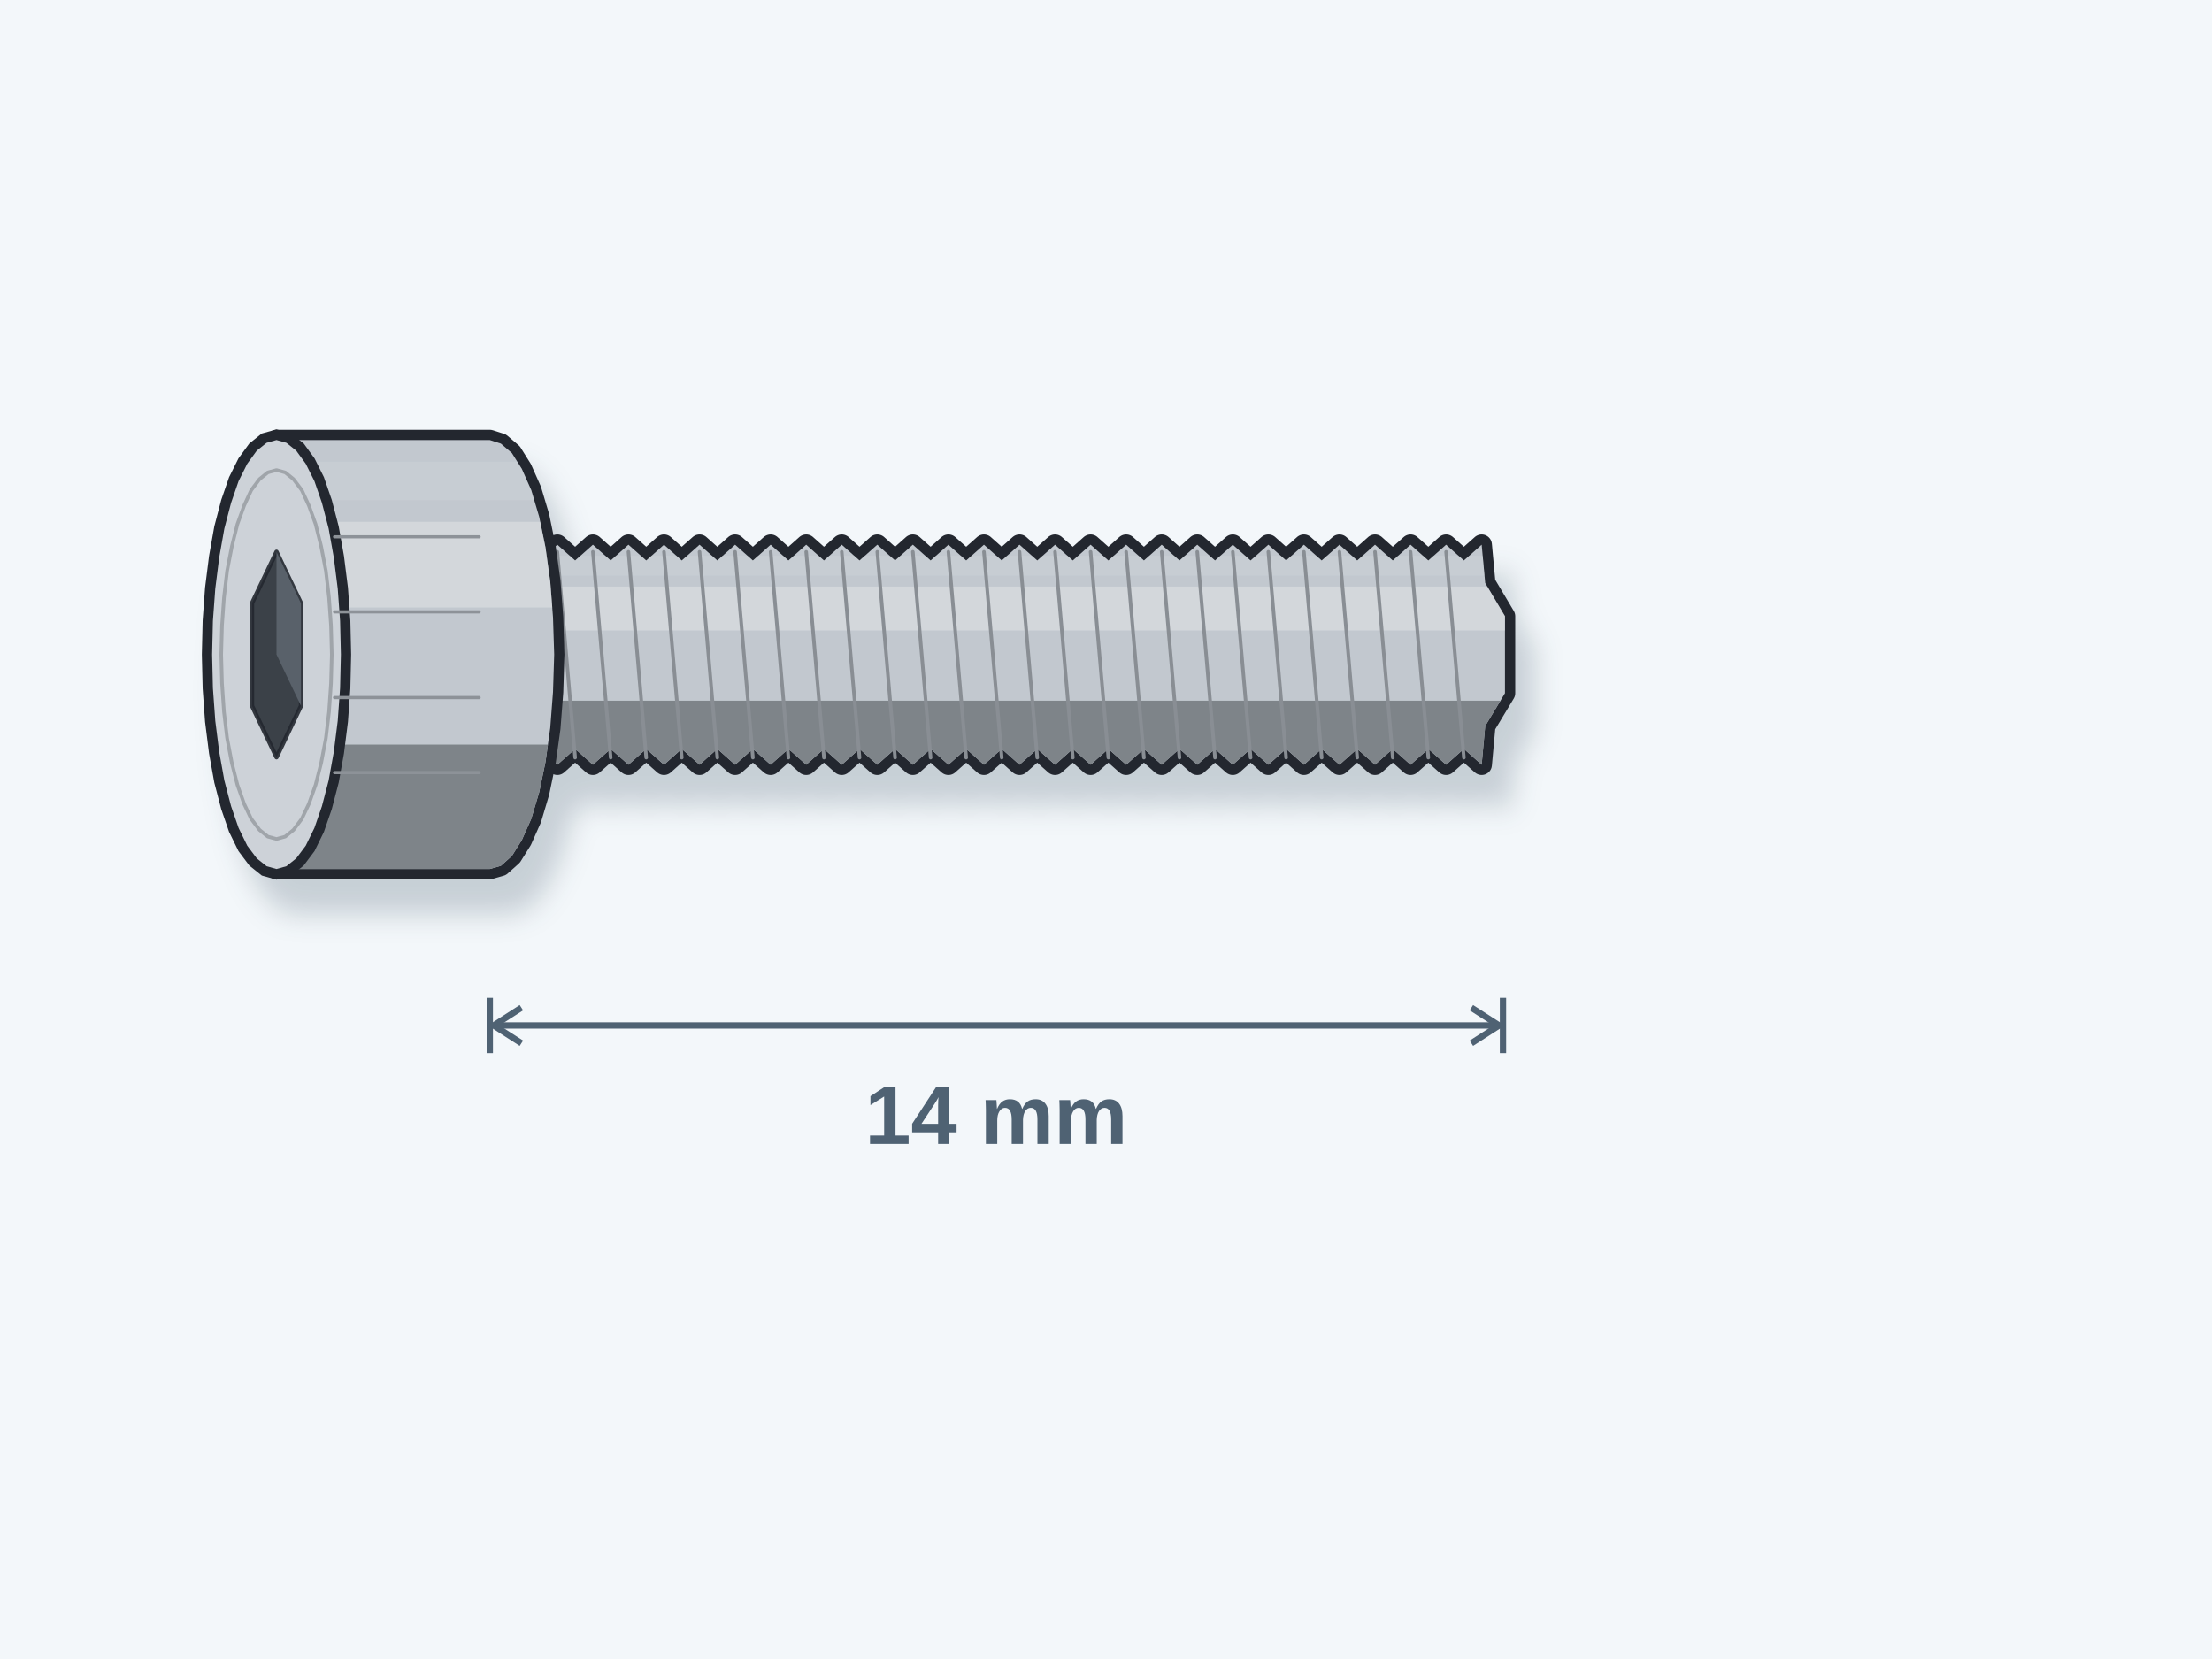
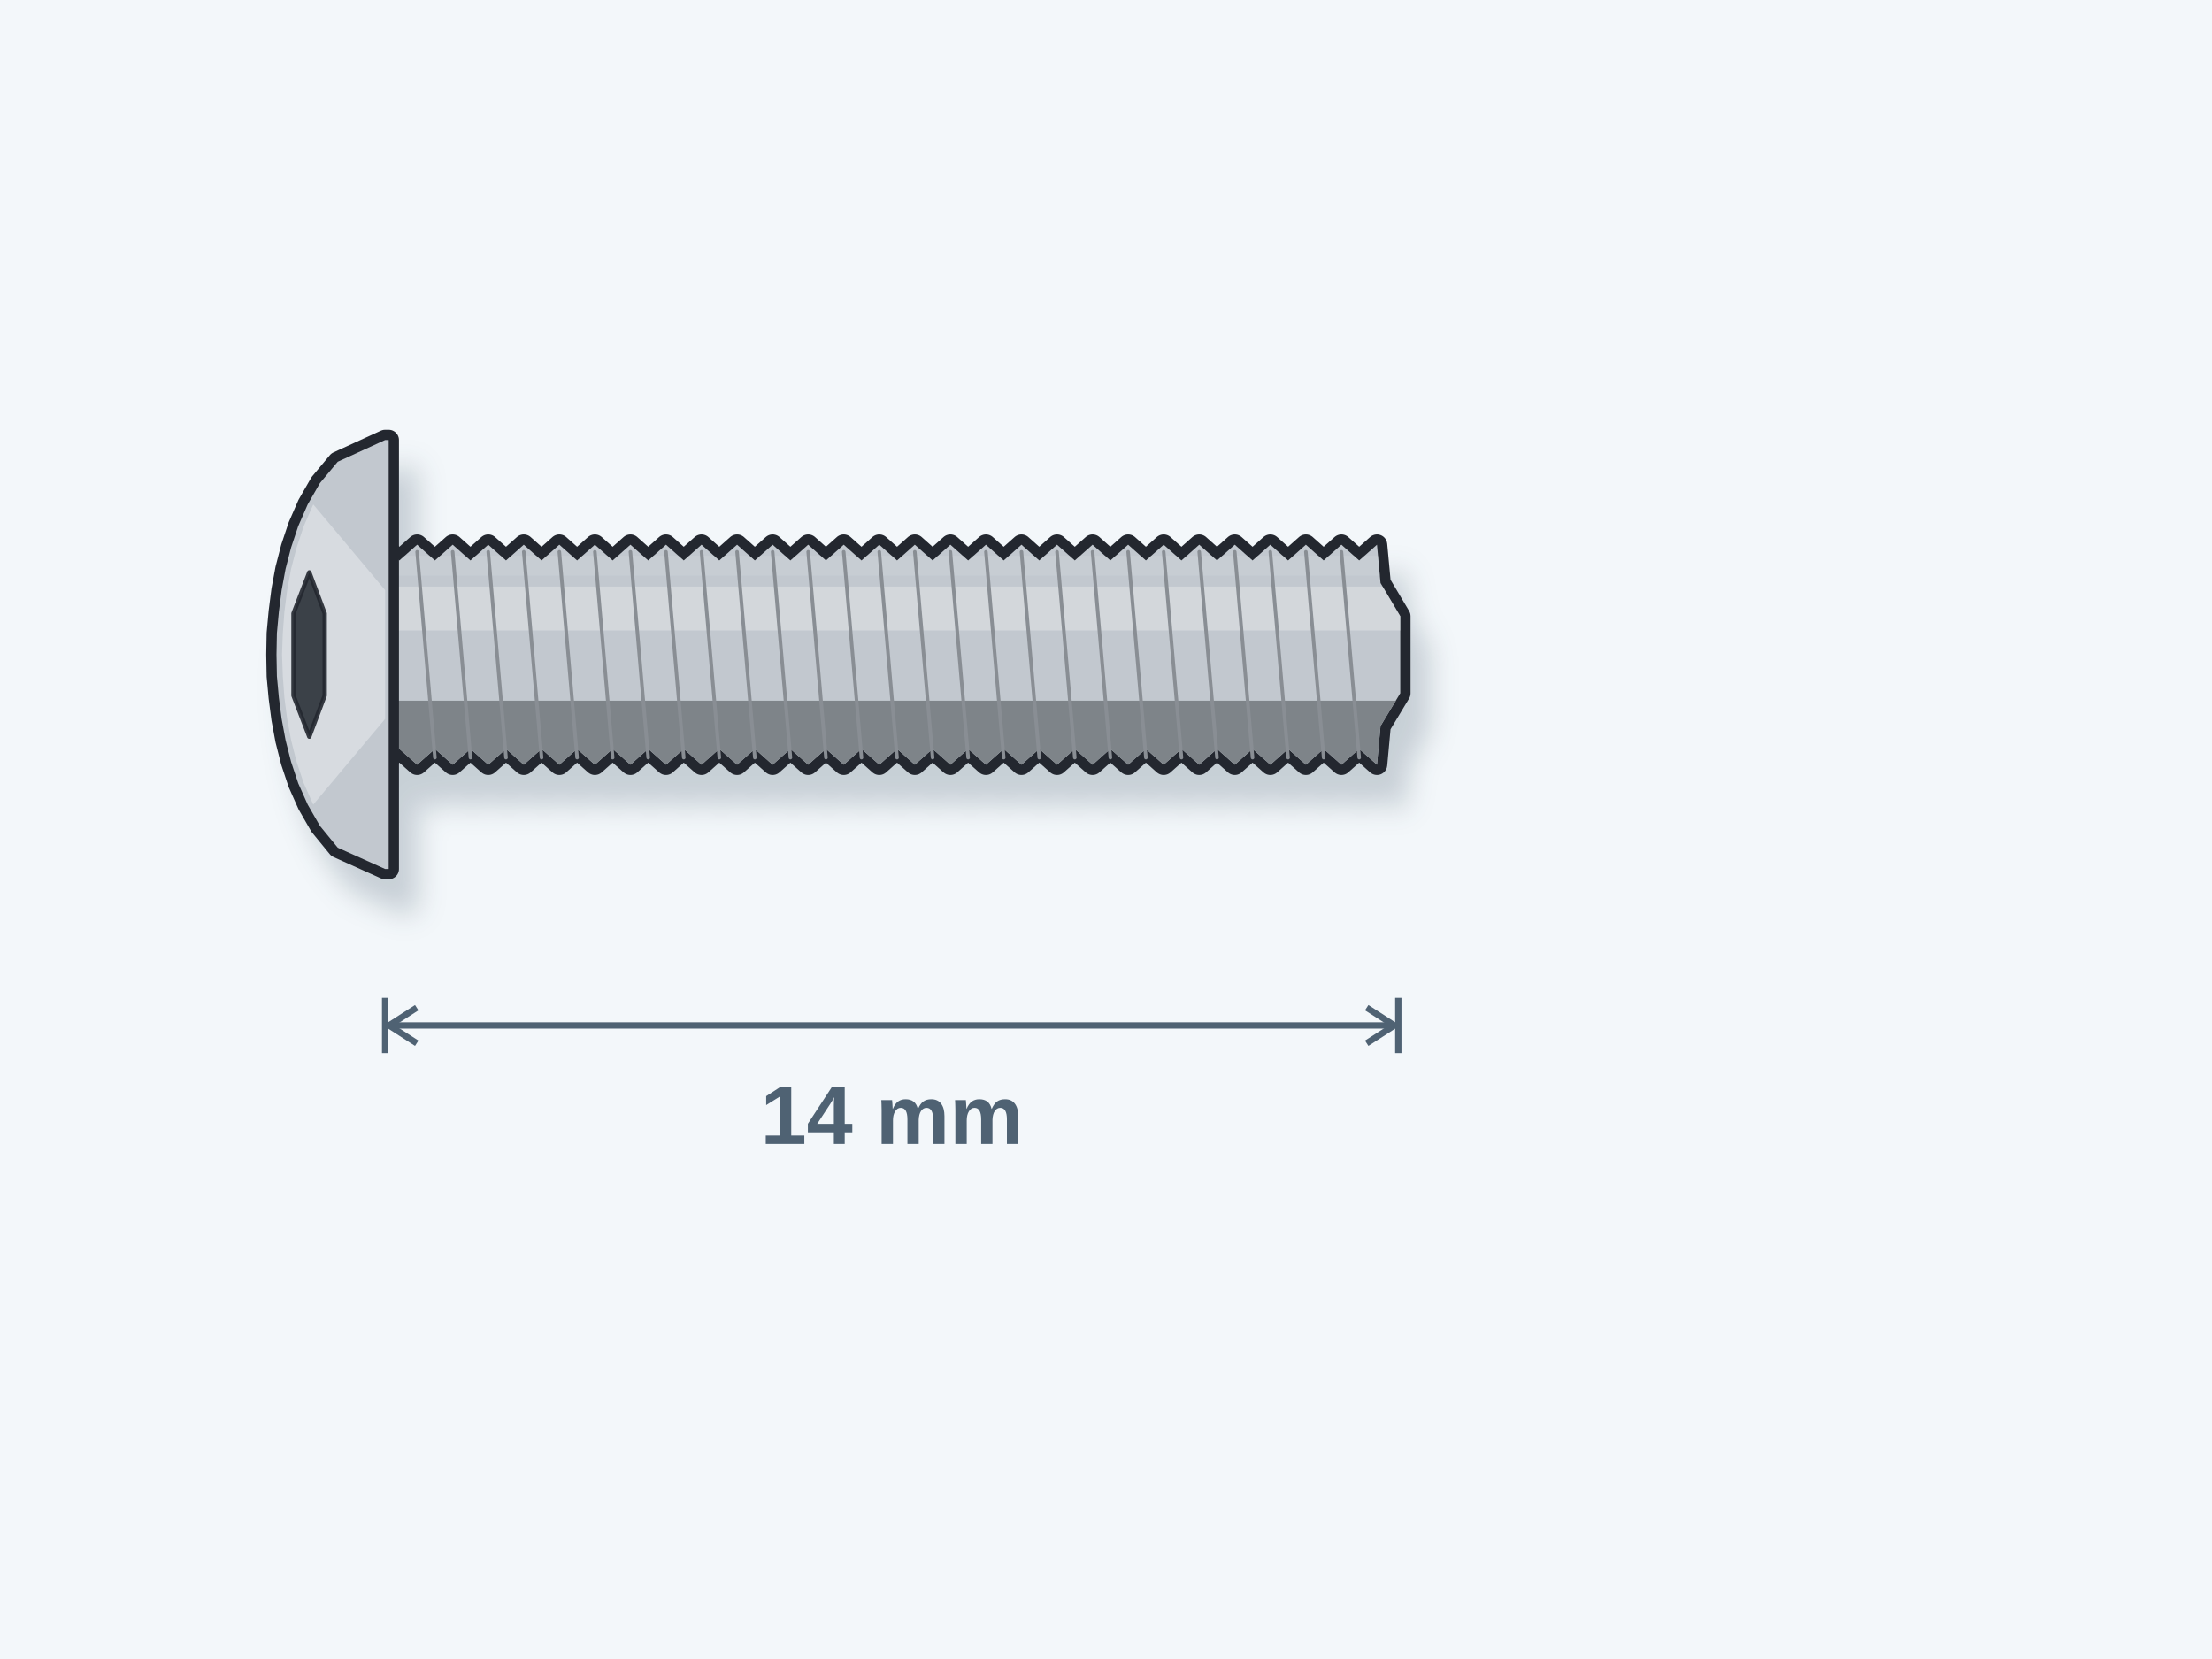
<svg xmlns="http://www.w3.org/2000/svg" viewBox="0 0 560 420" width="560" height="420" role="img">
  <defs>
    <filter id="lift" x="-15%" y="-15%" width="135%" height="140%" color-interpolation-filters="sRGB">
      <feOffset in="SourceAlpha" dx="5" dy="9" result="o" />
      <feGaussianBlur in="o" stdDeviation="3.5" result="b" />
      <feFlood flood-color="#1c3346" flood-opacity=".2" />
      <feComposite in2="b" operator="in" result="s" />
      <feMerge>
        <feMergeNode in="s" />
        <feMergeNode in="SourceGraphic" />
      </feMerge>
    </filter>
  </defs>
  <rect width="560" height="420" fill="#f3f7fa" />
  <g filter="url(#lift)">
    <clipPath id="c1">
-       <polygon points="123.1,137.9 127.6,141.9 132.1,137.9 136.6,141.9 141.1,137.9 145.6,141.9 150.1,137.9 154.6,141.9 159.1,137.9 163.6,141.9 168.1,137.9 172.6,141.9 177.1,137.9 181.6,141.9 186.1,137.9 190.6,141.9 195.1,137.9 199.6,141.9 204.1,137.9 208.6,141.9 213.1,137.9 217.6,141.9 222.1,137.9 226.6,141.9 231.1,137.9 235.6,141.9 240.1,137.9 244.6,141.9 249.1,137.9 253.6,141.9 258.1,137.9 262.6,141.9 267.1,137.9 271.6,141.9 276.1,137.9 280.6,141.9 285.1,137.9 289.6,141.9 294.1,137.9 298.6,141.9 303.1,137.9 307.6,141.9 312.1,137.9 316.6,141.9 321.1,137.9 325.6,141.9 330.1,137.9 334.6,141.9 339.1,137.9 343.6,141.9 348.1,137.9 352.6,141.9 357.1,137.9 361.6,141.9 366.1,137.9 370.6,141.9 375.1,137.9 376,147.6 381,156 381,175.5 376,183.8 375.1,193.6 370.6,189.6 366.1,193.6 361.6,189.6 357.1,193.6 352.6,189.6 348.1,193.6 343.6,189.6 339.1,193.6 334.6,189.6 330.1,193.6 325.6,189.6 321.1,193.6 316.6,189.6 312.1,193.6 307.6,189.6 303.1,193.6 298.6,189.6 294.1,193.6 289.6,189.6 285.1,193.6 280.6,189.6 276.1,193.6 271.6,189.6 267.1,193.6 262.6,189.6 258.1,193.6 253.6,189.6 249.1,193.6 244.6,189.6 240.1,193.6 235.6,189.6 231.1,193.6 226.6,189.6 222.1,193.6 217.6,189.6 213.1,193.6 208.6,189.6 204.1,193.6 199.6,189.6 195.1,193.6 190.6,189.6 186.1,193.6 181.6,189.6 177.1,193.6 172.6,189.6 168.1,193.6 163.6,189.6 159.1,193.6 154.6,189.6 150.1,193.6 145.6,189.6 141.1,193.6 136.6,189.6 132.1,193.6 127.6,189.6 123.1,193.6" />
+       <polygon points="96.6,137.9 101.1,141.9 105.6,137.9 110.1,141.9 114.6,137.9 119.1,141.9 123.6,137.9 128.1,141.9 132.6,137.9 137.1,141.9 141.6,137.9 146.1,141.9 150.6,137.9 155.1,141.9 159.6,137.9 164.1,141.9 168.6,137.9 173.1,141.9 177.6,137.9 182.1,141.9 186.6,137.9 191.1,141.9 195.6,137.9 200.1,141.9 204.6,137.9 209.1,141.9 213.6,137.9 218.1,141.9 222.6,137.9 227.1,141.9 231.6,137.9 236.1,141.9 240.6,137.9 245.1,141.9 249.6,137.9 254.1,141.9 258.6,137.9 263.1,141.9 267.6,137.9 272.1,141.9 276.6,137.9 281.1,141.9 285.6,137.9 290.1,141.9 294.6,137.9 299.1,141.9 303.6,137.9 308.1,141.9 312.6,137.9 317.1,141.9 321.6,137.9 326.1,141.9 330.6,137.9 335.1,141.9 339.6,137.9 344.1,141.9 348.6,137.9 349.5,147.6 354.5,156 354.5,175.5 349.5,183.8 348.6,193.6 344.1,189.6 339.6,193.6 335.1,189.6 330.6,193.6 326.1,189.6 321.6,193.6 317.1,189.6 312.6,193.6 308.1,189.6 303.6,193.6 299.1,189.6 294.6,193.6 290.1,189.6 285.6,193.6 281.1,189.6 276.6,193.6 272.1,189.6 267.6,193.6 263.1,189.6 258.6,193.6 254.1,189.6 249.6,193.6 245.1,189.6 240.6,193.6 236.1,189.6 231.6,193.6 227.1,189.6 222.6,193.6 218.1,189.6 213.6,193.6 209.1,189.6 204.6,193.6 200.1,189.6 195.6,193.6 191.1,189.6 186.6,193.6 182.1,189.6 177.6,193.6 173.1,189.6 168.6,193.6 164.1,189.6 159.6,193.6 155.1,189.6 150.6,193.6 146.1,189.6 141.6,193.6 137.1,189.6 132.6,193.6 128.1,189.6 123.6,193.6 119.1,189.6 114.6,193.6 110.1,189.6 105.6,193.6 101.1,189.6 96.6,193.6" />
    </clipPath>
-     <polygon points="123.1,137.9 127.6,141.9 132.1,137.9 136.6,141.9 141.1,137.9 145.6,141.9 150.1,137.9 154.6,141.9 159.1,137.9 163.6,141.9 168.1,137.9 172.6,141.9 177.1,137.9 181.6,141.9 186.1,137.9 190.6,141.9 195.1,137.9 199.6,141.9 204.1,137.9 208.6,141.9 213.1,137.9 217.6,141.9 222.1,137.9 226.6,141.9 231.1,137.9 235.6,141.9 240.1,137.9 244.6,141.9 249.1,137.9 253.6,141.9 258.1,137.9 262.6,141.9 267.1,137.9 271.6,141.9 276.1,137.9 280.6,141.9 285.1,137.9 289.6,141.9 294.1,137.9 298.6,141.9 303.1,137.9 307.6,141.9 312.1,137.9 316.6,141.9 321.1,137.9 325.6,141.9 330.1,137.9 334.6,141.9 339.1,137.9 343.6,141.9 348.1,137.9 352.6,141.9 357.1,137.9 361.6,141.9 366.1,137.9 370.6,141.9 375.1,137.9 376,147.6 381,156 381,175.5 376,183.8 375.1,193.6 370.6,189.6 366.1,193.6 361.6,189.6 357.1,193.6 352.6,189.6 348.1,193.6 343.6,189.6 339.1,193.6 334.6,189.6 330.1,193.6 325.6,189.6 321.1,193.6 316.6,189.6 312.1,193.6 307.6,189.6 303.1,193.6 298.6,189.6 294.1,193.6 289.6,189.6 285.1,193.6 280.6,189.6 276.1,193.6 271.6,189.6 267.1,193.6 262.6,189.6 258.1,193.6 253.6,189.6 249.1,193.6 244.6,189.6 240.1,193.6 235.6,189.6 231.1,193.6 226.6,189.6 222.1,193.6 217.6,189.6 213.1,193.6 208.6,189.6 204.1,193.6 199.6,189.6 195.1,193.6 190.6,189.6 186.1,193.6 181.6,189.6 177.1,193.6 172.6,189.6 168.1,193.6 163.6,189.6 159.1,193.6 154.6,189.6 150.1,193.6 145.6,189.6 141.1,193.6 136.6,189.6 132.1,193.6 127.6,189.6 123.1,193.6" fill="none" stroke="#23272f" stroke-width="5.2" stroke-linejoin="round" />
-     <polygon points="123.1,137.9 127.6,141.9 132.1,137.9 136.6,141.9 141.1,137.9 145.6,141.9 150.1,137.9 154.6,141.9 159.1,137.9 163.6,141.9 168.1,137.9 172.6,141.9 177.1,137.9 181.6,141.9 186.1,137.9 190.6,141.9 195.1,137.9 199.6,141.9 204.1,137.9 208.6,141.9 213.1,137.9 217.6,141.9 222.1,137.9 226.6,141.9 231.1,137.9 235.6,141.9 240.1,137.9 244.6,141.9 249.1,137.9 253.6,141.9 258.1,137.9 262.6,141.9 267.1,137.9 271.6,141.9 276.1,137.9 280.6,141.9 285.1,137.9 289.6,141.9 294.1,137.9 298.6,141.9 303.1,137.9 307.6,141.9 312.1,137.9 316.6,141.9 321.1,137.9 325.6,141.9 330.1,137.9 334.6,141.9 339.1,137.9 343.6,141.9 348.1,137.9 352.6,141.9 357.1,137.9 361.6,141.9 366.1,137.9 370.6,141.9 375.1,137.9 376,147.6 381,156 381,175.5 376,183.8 375.1,193.6 370.6,189.6 366.1,193.6 361.6,189.6 357.1,193.6 352.6,189.6 348.1,193.6 343.6,189.6 339.1,193.6 334.6,189.6 330.1,193.6 325.6,189.6 321.1,193.6 316.6,189.6 312.1,193.6 307.6,189.6 303.1,193.6 298.6,189.6 294.1,193.6 289.6,189.6 285.1,193.6 280.6,189.6 276.1,193.6 271.6,189.6 267.1,193.6 262.6,189.6 258.1,193.6 253.6,189.6 249.1,193.6 244.6,189.6 240.1,193.6 235.6,189.6 231.1,193.6 226.6,189.6 222.1,193.6 217.6,189.6 213.1,193.6 208.6,189.6 204.1,193.6 199.6,189.6 195.1,193.6 190.6,189.6 186.1,193.6 181.6,189.6 177.1,193.6 172.6,189.6 168.1,193.6 163.6,189.6 159.1,193.6 154.6,189.6 150.1,193.6 145.6,189.6 141.1,193.6 136.6,189.6 132.1,193.6 127.6,189.6 123.1,193.6" fill="#c2c8cf" />
+     <polygon points="96.6,137.9 101.1,141.9 105.6,137.9 110.1,141.9 114.6,137.9 119.1,141.9 123.6,137.9 128.1,141.9 132.6,137.9 137.1,141.9 141.6,137.9 146.1,141.9 150.6,137.9 155.1,141.9 159.6,137.9 164.1,141.9 168.6,137.9 173.1,141.9 177.6,137.9 182.1,141.9 186.6,137.9 191.1,141.9 195.6,137.9 200.1,141.9 204.6,137.9 209.1,141.9 213.6,137.9 218.1,141.9 222.6,137.9 227.1,141.9 231.6,137.9 236.1,141.9 240.6,137.9 245.1,141.9 249.6,137.9 254.1,141.9 258.6,137.9 263.1,141.9 267.6,137.9 272.1,141.9 276.6,137.9 281.1,141.9 285.6,137.9 290.1,141.9 294.6,137.9 299.1,141.9 303.6,137.9 308.1,141.9 312.6,137.9 317.1,141.9 321.6,137.9 326.1,141.9 330.6,137.9 335.1,141.9 339.6,137.9 344.1,141.9 348.6,137.9 349.5,147.6 354.5,156 354.5,175.5 349.5,183.8 348.6,193.6 344.1,189.6 339.6,193.6 335.1,189.6 330.6,193.6 326.1,189.6 321.6,193.6 317.1,189.6 312.6,193.6 308.1,189.6 303.6,193.6 299.1,189.6 294.6,193.6 290.1,189.6 285.6,193.6 281.1,189.6 276.6,193.6 272.1,189.6 267.6,193.6 263.1,189.6 258.6,193.6 254.1,189.6 249.6,193.6 245.1,189.6 240.6,193.6 236.1,189.6 231.6,193.6 227.1,189.6 222.6,193.6 218.1,189.6 213.6,193.6 209.1,189.6 204.6,193.6 200.1,189.6 195.6,193.6 191.1,189.6 186.6,193.6 182.1,189.6 177.6,193.6 173.1,189.6 168.6,193.6 164.1,189.6 159.6,193.6 155.1,189.6 150.6,193.6 146.1,189.6 141.6,193.6 137.1,189.6 132.6,193.6 128.1,189.6 123.6,193.6 119.1,189.6 114.6,193.6 110.1,189.6 105.6,193.6 101.1,189.6 96.6,193.6" fill="none" stroke="#23272f" stroke-width="5.2" stroke-linejoin="round" />
+     <polygon points="96.6,137.9 101.1,141.9 105.6,137.9 110.1,141.9 114.6,137.9 119.1,141.9 123.6,137.9 128.1,141.9 132.6,137.9 137.1,141.9 141.6,137.9 146.1,141.9 150.6,137.9 155.1,141.9 159.6,137.9 164.1,141.9 168.6,137.9 173.1,141.9 177.6,137.9 182.1,141.9 186.6,137.9 191.1,141.9 195.6,137.9 200.1,141.9 204.6,137.9 209.1,141.9 213.6,137.9 218.1,141.9 222.6,137.9 227.1,141.9 231.6,137.9 236.1,141.9 240.6,137.9 245.1,141.9 249.6,137.9 254.1,141.9 258.6,137.9 263.1,141.9 267.6,137.9 272.1,141.9 276.6,137.9 281.1,141.9 285.6,137.9 290.1,141.9 294.6,137.9 299.1,141.9 303.6,137.9 308.1,141.9 312.6,137.9 317.1,141.9 321.6,137.9 326.1,141.9 330.6,137.9 335.1,141.9 339.6,137.9 344.1,141.9 348.6,137.9 349.5,147.6 354.5,156 354.5,175.5 349.5,183.8 348.6,193.6 344.1,189.6 339.6,193.6 335.1,189.6 330.6,193.6 326.1,189.6 321.6,193.6 317.1,189.6 312.6,193.6 308.1,189.6 303.6,193.6 299.1,189.6 294.6,193.6 290.1,189.6 285.6,193.6 281.1,189.6 276.6,193.6 272.1,189.6 267.6,193.6 263.1,189.6 258.6,193.6 254.1,189.6 249.6,193.6 245.1,189.6 240.6,193.6 236.1,189.6 231.6,193.6 227.1,189.6 222.6,193.6 218.1,189.6 213.6,193.6 209.1,189.6 204.6,193.6 200.1,189.6 195.6,193.6 191.1,189.6 186.6,193.6 182.1,189.6 177.6,193.6 173.1,189.6 168.6,193.6 164.1,189.6 159.6,193.6 155.1,189.6 150.6,193.6 146.1,189.6 141.6,193.6 137.1,189.6 132.6,193.6 128.1,189.6 123.6,193.6 119.1,189.6 114.6,193.6 110.1,189.6 105.6,193.6 101.1,189.6 96.6,193.6" fill="#c2c8cf" />
    <g clip-path="url(#c1)">
-       <polygon points="105.1,177.4 412,177.4 412,211.6 105.1,211.6" fill="#7e8489" fill-opacity="1" />
-       <polygon points="105.1,148.5 412,148.5 412,159.6 105.1,159.6" fill="#e4e6e9" fill-opacity="0.5" />
-       <polygon points="105.1,140.7 412,140.7 412,145.7 105.1,145.7" fill="#d4d8dd" fill-opacity="0.3" />
+       <polygon points="78.6,177.4 385.5,177.4 385.5,211.6 78.6,211.6" fill="#7e8489" fill-opacity="1" />
+       <polygon points="78.6,148.5 385.5,148.5 385.5,159.6 78.6,159.6" fill="#e4e6e9" fill-opacity="0.5" />
+       <polygon points="78.6,140.7 385.5,140.7 385.5,145.7 78.6,145.7" fill="#d4d8dd" fill-opacity="0.3" />
    </g>
-     <polyline points="132.1,139.7 136.6,191.8" fill="none" stroke="#898e94" stroke-width="0.9" stroke-linejoin="round" stroke-linecap="round" />
-     <polyline points="141.1,139.7 145.6,191.8" fill="none" stroke="#898e94" stroke-width="0.9" stroke-linejoin="round" stroke-linecap="round" />
-     <polyline points="150.1,139.7 154.6,191.8" fill="none" stroke="#898e94" stroke-width="0.9" stroke-linejoin="round" stroke-linecap="round" />
-     <polyline points="159.1,139.7 163.6,191.8" fill="none" stroke="#898e94" stroke-width="0.9" stroke-linejoin="round" stroke-linecap="round" />
-     <polyline points="168.1,139.7 172.6,191.8" fill="none" stroke="#898e94" stroke-width="0.9" stroke-linejoin="round" stroke-linecap="round" />
-     <polyline points="177.1,139.7 181.6,191.8" fill="none" stroke="#898e94" stroke-width="0.9" stroke-linejoin="round" stroke-linecap="round" />
-     <polyline points="186.1,139.7 190.6,191.8" fill="none" stroke="#898e94" stroke-width="0.9" stroke-linejoin="round" stroke-linecap="round" />
-     <polyline points="195.1,139.7 199.6,191.8" fill="none" stroke="#898e94" stroke-width="0.9" stroke-linejoin="round" stroke-linecap="round" />
-     <polyline points="204.1,139.7 208.6,191.8" fill="none" stroke="#898e94" stroke-width="0.9" stroke-linejoin="round" stroke-linecap="round" />
-     <polyline points="213.1,139.7 217.6,191.8" fill="none" stroke="#898e94" stroke-width="0.9" stroke-linejoin="round" stroke-linecap="round" />
-     <polyline points="222.1,139.7 226.6,191.8" fill="none" stroke="#898e94" stroke-width="0.9" stroke-linejoin="round" stroke-linecap="round" />
-     <polyline points="231.1,139.7 235.6,191.8" fill="none" stroke="#898e94" stroke-width="0.9" stroke-linejoin="round" stroke-linecap="round" />
-     <polyline points="240.1,139.7 244.6,191.8" fill="none" stroke="#898e94" stroke-width="0.9" stroke-linejoin="round" stroke-linecap="round" />
-     <polyline points="249.1,139.7 253.6,191.8" fill="none" stroke="#898e94" stroke-width="0.9" stroke-linejoin="round" stroke-linecap="round" />
-     <polyline points="258.1,139.7 262.6,191.8" fill="none" stroke="#898e94" stroke-width="0.9" stroke-linejoin="round" stroke-linecap="round" />
-     <polyline points="267.1,139.7 271.6,191.8" fill="none" stroke="#898e94" stroke-width="0.9" stroke-linejoin="round" stroke-linecap="round" />
-     <polyline points="276.1,139.7 280.6,191.8" fill="none" stroke="#898e94" stroke-width="0.9" stroke-linejoin="round" stroke-linecap="round" />
-     <polyline points="285.1,139.7 289.6,191.8" fill="none" stroke="#898e94" stroke-width="0.9" stroke-linejoin="round" stroke-linecap="round" />
-     <polyline points="294.1,139.7 298.6,191.8" fill="none" stroke="#898e94" stroke-width="0.9" stroke-linejoin="round" stroke-linecap="round" />
-     <polyline points="303.1,139.7 307.6,191.8" fill="none" stroke="#898e94" stroke-width="0.9" stroke-linejoin="round" stroke-linecap="round" />
-     <polyline points="312.1,139.7 316.6,191.8" fill="none" stroke="#898e94" stroke-width="0.9" stroke-linejoin="round" stroke-linecap="round" />
-     <polyline points="321.1,139.7 325.6,191.8" fill="none" stroke="#898e94" stroke-width="0.9" stroke-linejoin="round" stroke-linecap="round" />
-     <polyline points="330.1,139.7 334.6,191.8" fill="none" stroke="#898e94" stroke-width="0.9" stroke-linejoin="round" stroke-linecap="round" />
-     <polyline points="339.1,139.7 343.6,191.8" fill="none" stroke="#898e94" stroke-width="0.9" stroke-linejoin="round" stroke-linecap="round" />
-     <polyline points="348.1,139.7 352.6,191.8" fill="none" stroke="#898e94" stroke-width="0.9" stroke-linejoin="round" stroke-linecap="round" />
-     <polyline points="357.1,139.7 361.6,191.8" fill="none" stroke="#898e94" stroke-width="0.9" stroke-linejoin="round" stroke-linecap="round" />
-     <polyline points="366.1,139.7 370.6,191.8" fill="none" stroke="#898e94" stroke-width="0.9" stroke-linejoin="round" stroke-linecap="round" />
-     <clipPath id="c2">
-       <polygon points="70,111.4 124,111.4 124,111.4 126.8,112.3 129.6,114.7 132.1,118.7 134.5,124.1 136.5,130.8 138.1,138.6 139.3,147.2 140,156.3 140.3,165.7 140,175.2 139.3,184.3 138.1,192.9 136.5,200.6 134.5,207.3 132.1,212.7 129.6,216.7 126.8,219.2 124,220 124,220 70,220" />
-     </clipPath>
-     <polygon points="70,111.4 124,111.4 124,111.4 126.8,112.3 129.6,114.7 132.1,118.7 134.5,124.1 136.5,130.8 138.1,138.6 139.3,147.2 140,156.3 140.3,165.7 140,175.2 139.3,184.3 138.1,192.9 136.5,200.6 134.5,207.3 132.1,212.7 129.6,216.7 126.8,219.2 124,220 124,220 70,220" fill="none" stroke="#23272f" stroke-width="5.2" stroke-linejoin="round" />
-     <polygon points="70,111.4 124,111.4 124,111.4 126.8,112.3 129.6,114.7 132.1,118.7 134.5,124.1 136.5,130.8 138.1,138.6 139.3,147.2 140,156.3 140.3,165.7 140,175.2 139.3,184.3 138.1,192.9 136.5,200.6 134.5,207.3 132.1,212.7 129.6,216.7 126.8,219.2 124,220 124,220 70,220" fill="#c2c8cf" />
-     <g clip-path="url(#c2)">
-       <polygon points="52,188.5 160,188.5 160,238 52,238" fill="#7e8489" fill-opacity="1" />
-       <polygon points="52,132.1 160,132.1 160,153.8 52,153.8" fill="#e4e6e9" fill-opacity="0.5" />
-       <polygon points="52,116.9 160,116.9 160,126.6 52,126.6" fill="#d4d8dd" fill-opacity="0.3" />
-     </g>
-     <polygon points="86.3,165.7 86.1,174.2 85.5,182.5 84.5,190.4 83.2,197.6 81.5,204.1 79.6,209.6 77.4,214.1 75,217.3 72.5,219.3 70,220 67.5,219.3 65,217.3 62.6,214.1 60.4,209.6 58.5,204.1 56.8,197.6 55.5,190.4 54.5,182.5 53.9,174.2 53.7,165.7 53.9,157.2 54.5,149 55.5,141.1 56.8,133.8 58.5,127.3 60.4,121.8 62.6,117.4 65,114.1 67.5,112.1 70,111.4 72.5,112.1 75,114.1 77.4,117.4 79.6,121.8 81.5,127.3 83.2,133.8 84.5,141.1 85.5,149 86.1,157.2" fill="none" stroke="#23272f" stroke-width="5.2" />
-     <polygon points="86.3,165.7 86.1,174.2 85.5,182.5 84.5,190.4 83.2,197.6 81.5,204.1 79.6,209.6 77.4,214.1 75,217.3 72.5,219.3 70,220 67.5,219.3 65,217.3 62.6,214.1 60.4,209.6 58.5,204.1 56.8,197.6 55.5,190.4 54.5,182.5 53.9,174.2 53.7,165.7 53.9,157.2 54.5,149 55.5,141.1 56.8,133.8 58.5,127.3 60.4,121.8 62.6,117.4 65,114.1 67.5,112.1 70,111.4 72.5,112.1 75,114.1 77.4,117.4 79.6,121.8 81.5,127.3 83.2,133.8 84.5,141.1 85.5,149 86.1,157.2" fill="#cdd2d8" />
-     <polygon points="84,165.7 83.8,173 83.3,180.2 82.5,186.9 81.3,193.2 79.9,198.7 78.2,203.5 76.4,207.3 74.3,210.1 72.2,211.8 70,212.4 67.8,211.8 65.7,210.1 63.6,207.3 61.8,203.5 60.1,198.7 58.7,193.2 57.5,186.9 56.7,180.2 56.2,173 56,165.7 56.2,158.4 56.7,151.3 57.5,144.5 58.7,138.3 60.1,132.7 61.8,128 63.6,124.1 65.7,121.3 67.8,119.6 70,119 72.2,119.6 74.3,121.3 76.4,124.1 78.2,128 79.9,132.7 81.3,138.3 82.5,144.5 83.3,151.3 83.8,158.4" fill="none" stroke="#8d9298" stroke-width="0.9" stroke-opacity="0.7" stroke-linejoin="round" />
-     <polygon points="70,139.7 76.2,152.7 76.2,178.7 70,191.7 63.8,178.7 63.8,152.7" fill="#3b4148" stroke="#23272f" stroke-width="1.1" stroke-opacity="0.9" stroke-linejoin="round" />
-     <polygon points="70,139.7 76.2,152.7 76.2,178.7 70,165.7" fill="#59616a" stroke="none" stroke-width="1.1" stroke-opacity="0.55" stroke-linejoin="round" />
-     <polyline points="84.7,135.9 121.3,135.9" fill="none" stroke="#8d9298" stroke-width="0.8" stroke-linejoin="round" stroke-linecap="round" />
-     <polyline points="84.7,154.9 121.3,154.9" fill="none" stroke="#8d9298" stroke-width="0.8" stroke-linejoin="round" stroke-linecap="round" />
-     <polyline points="84.7,176.6 121.3,176.6" fill="none" stroke="#8d9298" stroke-width="0.8" stroke-linejoin="round" stroke-linecap="round" />
-     <polyline points="84.7,195.6 121.3,195.6" fill="none" stroke="#8d9298" stroke-width="0.8" stroke-linejoin="round" stroke-linecap="round" />
+     <polyline points="105.6,139.7 110.1,191.8" fill="none" stroke="#898e94" stroke-width="0.9" stroke-linejoin="round" stroke-linecap="round" />
+     <polyline points="114.6,139.7 119.1,191.8" fill="none" stroke="#898e94" stroke-width="0.9" stroke-linejoin="round" stroke-linecap="round" />
+     <polyline points="123.6,139.7 128.1,191.8" fill="none" stroke="#898e94" stroke-width="0.9" stroke-linejoin="round" stroke-linecap="round" />
+     <polyline points="132.6,139.7 137.1,191.8" fill="none" stroke="#898e94" stroke-width="0.9" stroke-linejoin="round" stroke-linecap="round" />
+     <polyline points="141.6,139.7 146.1,191.8" fill="none" stroke="#898e94" stroke-width="0.9" stroke-linejoin="round" stroke-linecap="round" />
+     <polyline points="150.6,139.7 155.1,191.8" fill="none" stroke="#898e94" stroke-width="0.9" stroke-linejoin="round" stroke-linecap="round" />
+     <polyline points="159.6,139.7 164.1,191.8" fill="none" stroke="#898e94" stroke-width="0.9" stroke-linejoin="round" stroke-linecap="round" />
+     <polyline points="168.6,139.7 173.1,191.8" fill="none" stroke="#898e94" stroke-width="0.9" stroke-linejoin="round" stroke-linecap="round" />
+     <polyline points="177.6,139.7 182.1,191.8" fill="none" stroke="#898e94" stroke-width="0.9" stroke-linejoin="round" stroke-linecap="round" />
+     <polyline points="186.6,139.7 191.1,191.8" fill="none" stroke="#898e94" stroke-width="0.9" stroke-linejoin="round" stroke-linecap="round" />
+     <polyline points="195.6,139.7 200.1,191.8" fill="none" stroke="#898e94" stroke-width="0.9" stroke-linejoin="round" stroke-linecap="round" />
+     <polyline points="204.6,139.7 209.1,191.8" fill="none" stroke="#898e94" stroke-width="0.9" stroke-linejoin="round" stroke-linecap="round" />
+     <polyline points="213.6,139.7 218.1,191.8" fill="none" stroke="#898e94" stroke-width="0.9" stroke-linejoin="round" stroke-linecap="round" />
+     <polyline points="222.6,139.7 227.1,191.8" fill="none" stroke="#898e94" stroke-width="0.9" stroke-linejoin="round" stroke-linecap="round" />
+     <polyline points="231.6,139.7 236.1,191.8" fill="none" stroke="#898e94" stroke-width="0.9" stroke-linejoin="round" stroke-linecap="round" />
+     <polyline points="240.6,139.7 245.1,191.8" fill="none" stroke="#898e94" stroke-width="0.9" stroke-linejoin="round" stroke-linecap="round" />
+     <polyline points="249.6,139.7 254.1,191.8" fill="none" stroke="#898e94" stroke-width="0.9" stroke-linejoin="round" stroke-linecap="round" />
+     <polyline points="258.6,139.7 263.1,191.8" fill="none" stroke="#898e94" stroke-width="0.9" stroke-linejoin="round" stroke-linecap="round" />
+     <polyline points="267.6,139.7 272.1,191.8" fill="none" stroke="#898e94" stroke-width="0.9" stroke-linejoin="round" stroke-linecap="round" />
+     <polyline points="276.6,139.7 281.1,191.8" fill="none" stroke="#898e94" stroke-width="0.9" stroke-linejoin="round" stroke-linecap="round" />
+     <polyline points="285.6,139.7 290.1,191.8" fill="none" stroke="#898e94" stroke-width="0.9" stroke-linejoin="round" stroke-linecap="round" />
+     <polyline points="294.6,139.7 299.1,191.8" fill="none" stroke="#898e94" stroke-width="0.9" stroke-linejoin="round" stroke-linecap="round" />
+     <polyline points="303.6,139.7 308.1,191.8" fill="none" stroke="#898e94" stroke-width="0.9" stroke-linejoin="round" stroke-linecap="round" />
+     <polyline points="312.6,139.7 317.1,191.8" fill="none" stroke="#898e94" stroke-width="0.9" stroke-linejoin="round" stroke-linecap="round" />
+     <polyline points="321.6,139.7 326.1,191.8" fill="none" stroke="#898e94" stroke-width="0.9" stroke-linejoin="round" stroke-linecap="round" />
+     <polyline points="330.6,139.7 335.1,191.8" fill="none" stroke="#898e94" stroke-width="0.9" stroke-linejoin="round" stroke-linecap="round" />
+     <polyline points="339.6,139.7 344.1,191.8" fill="none" stroke="#898e94" stroke-width="0.9" stroke-linejoin="round" stroke-linecap="round" />
+     <polygon points="97.5,111.4 85.5,116.9 81,122.3 77.9,127.7 75.5,133.2 73.7,138.6 72.3,144 71.3,149.4 70.6,154.9 70.1,160.3 70,165.7 70.1,171.2 70.6,176.6 71.3,182 72.3,187.4 73.7,192.9 75.5,198.3 77.9,203.7 81,209.1 85.5,214.6 97.5,220 98.4,220 98.4,111.4" fill="none" stroke="#23272f" stroke-width="5.2" stroke-linejoin="round" />
+     <polygon points="97.5,111.4 85.5,116.9 81,122.3 77.9,127.7 75.5,133.2 73.7,138.6 72.3,144 71.3,149.4 70.6,154.9 70.1,160.3 70,165.7 70.1,171.2 70.6,176.6 71.3,182 72.3,187.4 73.7,192.9 75.5,198.3 77.9,203.7 81,209.1 85.5,214.6 97.5,220 98.4,220 98.4,111.4" fill="#c2c8cf" />
+     <polygon points="79.3,127.7 76.9,133.2 75.1,138.6 73.7,144 72.7,149.4 72,154.9 71.6,160.3 71.4,165.7 71.6,171.2 72,176.6 72.7,182 73.7,187.4 75.1,192.9 76.9,198.3 79.3,203.7 97.5,182 97.5,149.4" fill="#d7dbe0" stroke="none" stroke-width="1.1" stroke-opacity="0.55" stroke-linejoin="round" />
+     <polygon points="78.3,144.9 82.2,155.3 82.2,176.1 78.3,186.5 74.3,176.1 74.3,155.3" fill="#3b4148" stroke="#23272f" stroke-width="1.1" stroke-opacity="0.9" stroke-linejoin="round" />
  </g>
  <g stroke="#4f6273" stroke-width="1.6" fill="none">
-     <path d="M124 252.6V266.6M380.5 252.6V266.6" />
-     <path d="M125 259.6H379.5" />
-     <path d="M132 255.1L125 259.6L132 264.1M372.5 255.1L379.5 259.6L372.5 264.1" />
+     <path d="M97.5 252.6V266.6M354 252.6V266.6" />
+     <path d="M98.5 259.6H353" />
+     <path d="M105.5 255.1L98.5 259.6L105.5 264.1M346 255.1L353 259.6L346 264.1" />
  </g>
-   <text x="252.2" y="289.6" font-family="Arial,Helvetica,sans-serif" font-size="21" font-weight="700" fill="#4f6273" text-anchor="middle">14 mm</text>
+   <text x="225.8" y="289.6" font-family="Arial,Helvetica,sans-serif" font-size="21" font-weight="700" fill="#4f6273" text-anchor="middle">14 mm</text>
</svg>
